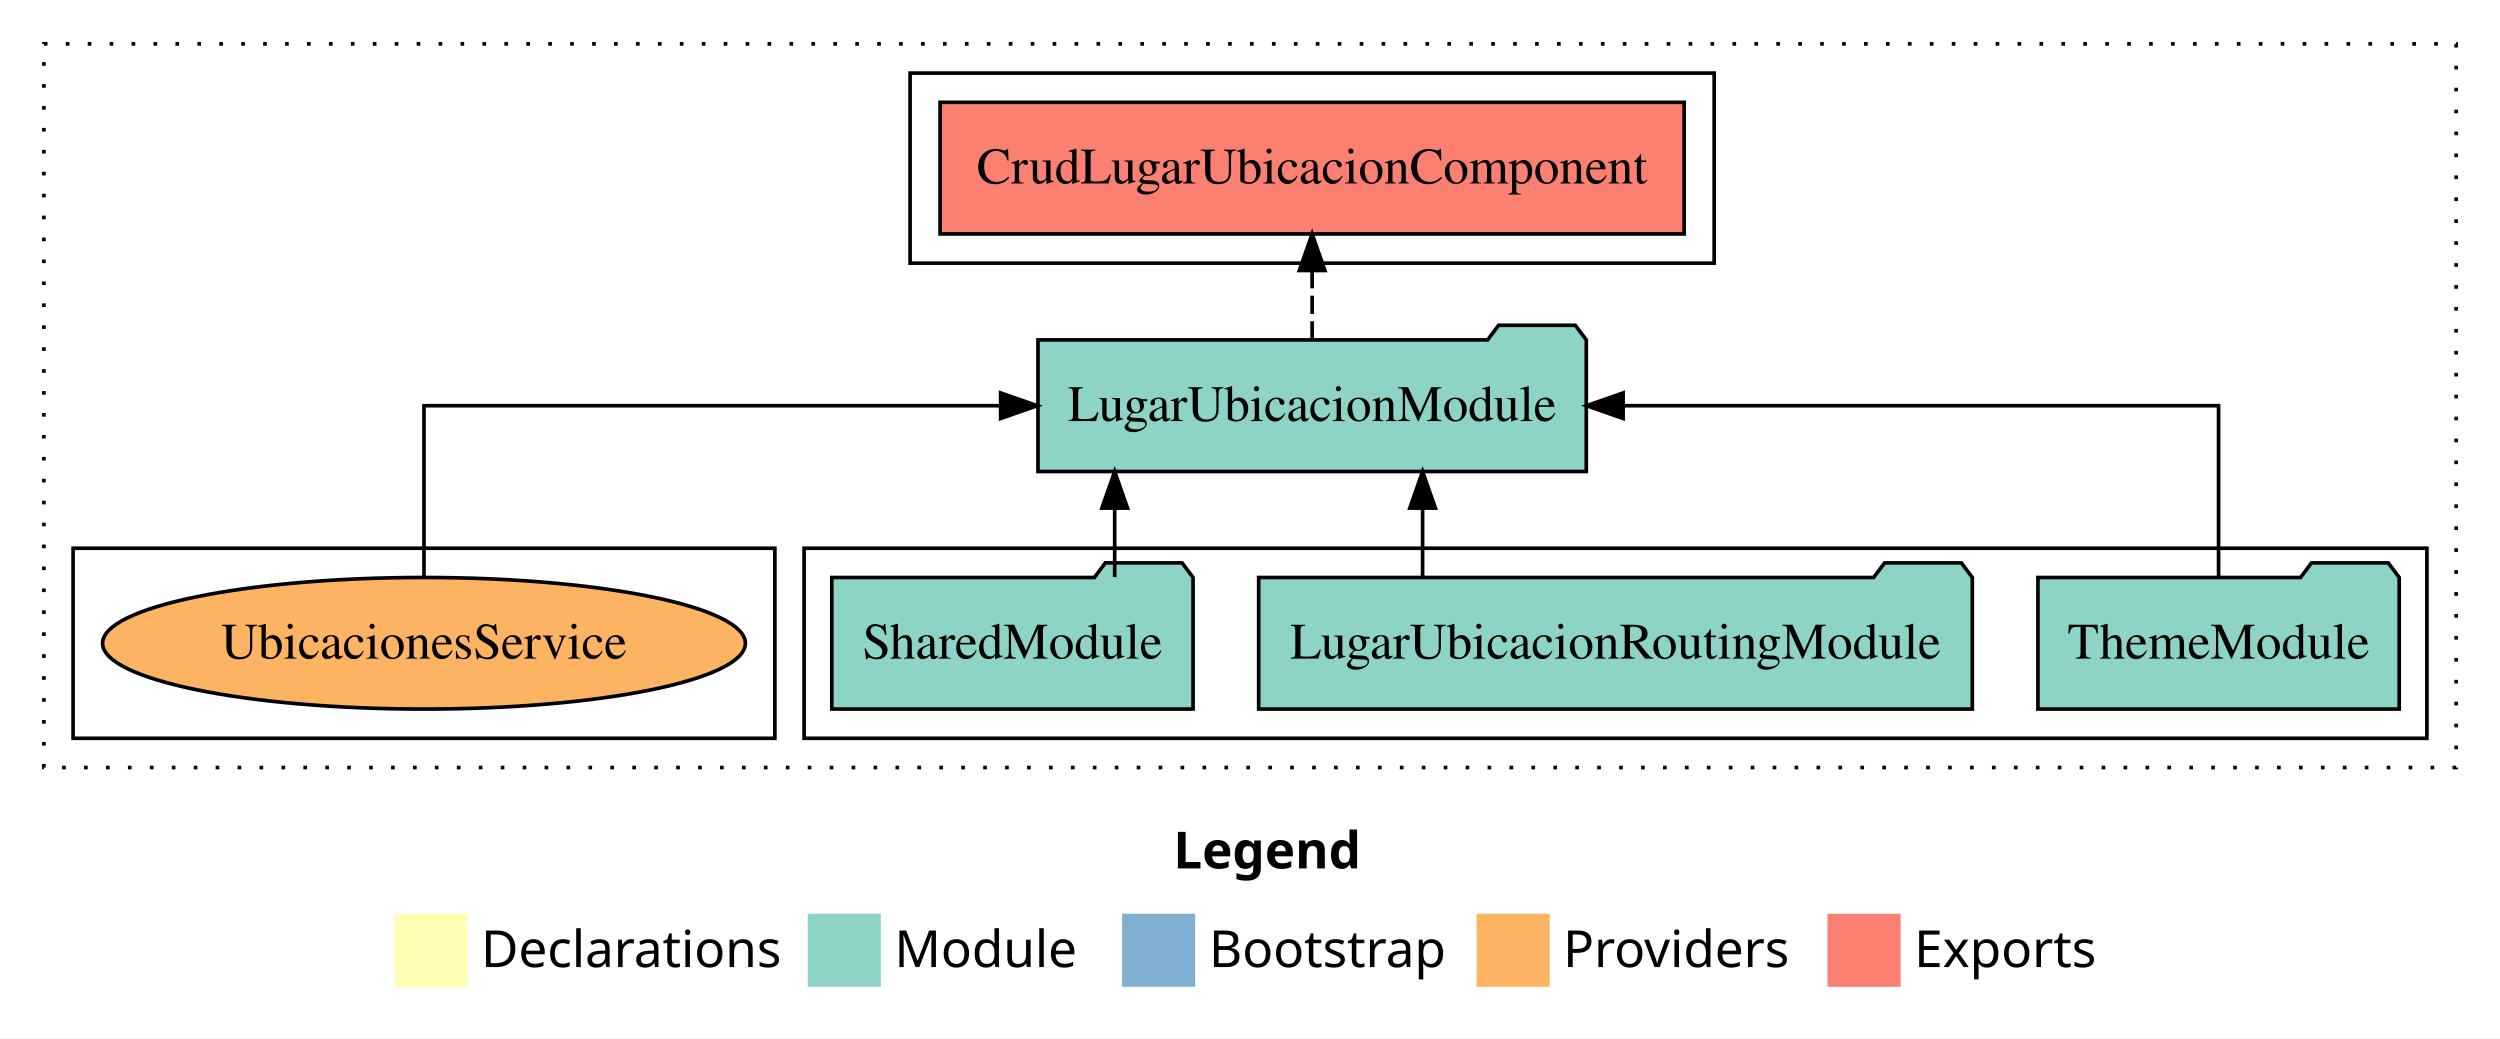
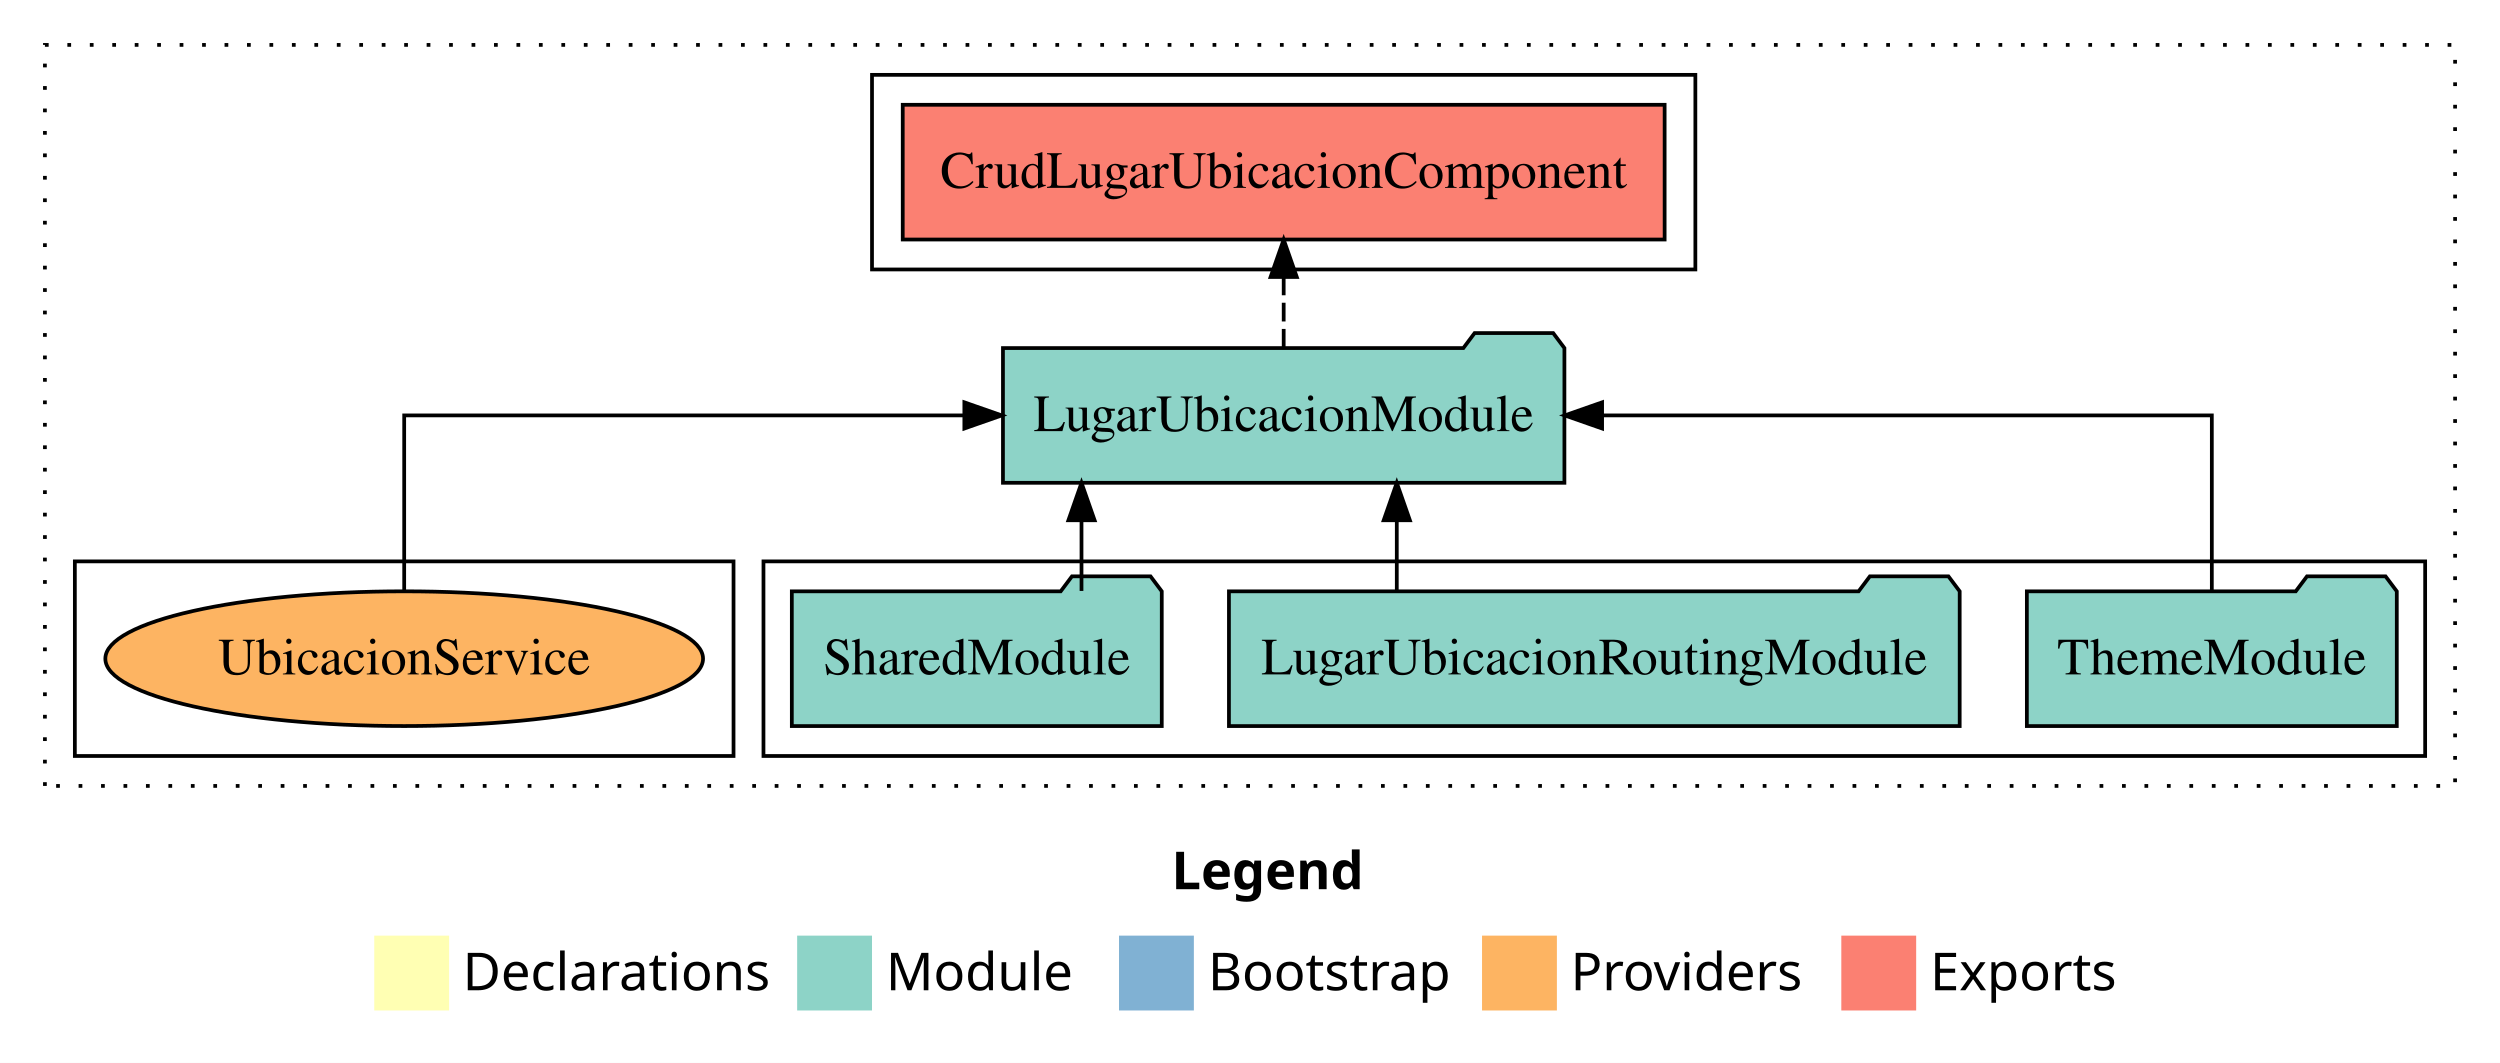
- <svg xmlns="http://www.w3.org/2000/svg" width="684pt" height="284pt" viewBox="0.00 0.00 684.00 284.00">
+ <svg xmlns="http://www.w3.org/2000/svg" width="668pt" height="284pt" viewBox="0.00 0.00 668.00 284.00">
  <g id="graph0" class="graph" transform="scale(1 1) rotate(0) translate(4 280)">
-     <polygon fill="#ffffff" stroke="transparent" points="-4,4 -4,-280 680,-280 680,4 -4,4" />
-     <text text-anchor="start" x="317.009" y="-42.4" font-family="sans-serif" font-weight="bold" font-size="14.00" fill="#000000">Legend</text>
-     <polygon fill="#ffffb3" stroke="transparent" points="104,-10 104,-30 124,-30 124,-10 104,-10" />
-     <text text-anchor="start" x="127.629" y="-15.4" font-family="sans-serif" font-size="14.00" fill="#000000">  Declarations</text>
-     <polygon fill="#8dd3c7" stroke="transparent" points="217,-10 217,-30 237,-30 237,-10 217,-10" />
-     <text text-anchor="start" x="240.725" y="-15.4" font-family="sans-serif" font-size="14.00" fill="#000000">  Module</text>
-     <polygon fill="#80b1d3" stroke="transparent" points="303,-10 303,-30 323,-30 323,-10 303,-10" />
-     <text text-anchor="start" x="326.781" y="-15.4" font-family="sans-serif" font-size="14.00" fill="#000000">  Bootstrap</text>
-     <polygon fill="#fdb462" stroke="transparent" points="400,-10 400,-30 420,-30 420,-10 400,-10" />
-     <text text-anchor="start" x="423.673" y="-15.4" font-family="sans-serif" font-size="14.00" fill="#000000">  Providers</text>
-     <polygon fill="#fb8072" stroke="transparent" points="496,-10 496,-30 516,-30 516,-10 496,-10" />
-     <text text-anchor="start" x="519.726" y="-15.4" font-family="sans-serif" font-size="14.00" fill="#000000">  Exports</text>
+     <polygon fill="#ffffff" stroke="transparent" points="-4,4 -4,-280 664,-280 664,4 -4,4" />
+     <text text-anchor="start" x="309.009" y="-42.4" font-family="sans-serif" font-weight="bold" font-size="14.00" fill="#000000">Legend</text>
+     <polygon fill="#ffffb3" stroke="transparent" points="96,-10 96,-30 116,-30 116,-10 96,-10" />
+     <text text-anchor="start" x="119.629" y="-15.4" font-family="sans-serif" font-size="14.00" fill="#000000">  Declarations</text>
+     <polygon fill="#8dd3c7" stroke="transparent" points="209,-10 209,-30 229,-30 229,-10 209,-10" />
+     <text text-anchor="start" x="232.725" y="-15.4" font-family="sans-serif" font-size="14.00" fill="#000000">  Module</text>
+     <polygon fill="#80b1d3" stroke="transparent" points="295,-10 295,-30 315,-30 315,-10 295,-10" />
+     <text text-anchor="start" x="318.781" y="-15.4" font-family="sans-serif" font-size="14.00" fill="#000000">  Bootstrap</text>
+     <polygon fill="#fdb462" stroke="transparent" points="392,-10 392,-30 412,-30 412,-10 392,-10" />
+     <text text-anchor="start" x="415.673" y="-15.4" font-family="sans-serif" font-size="14.00" fill="#000000">  Providers</text>
+     <polygon fill="#fb8072" stroke="transparent" points="488,-10 488,-30 508,-30 508,-10 488,-10" />
+     <text text-anchor="start" x="511.726" y="-15.4" font-family="sans-serif" font-size="14.00" fill="#000000">  Exports</text>
    <g id="clust1" class="cluster">
-       <polygon fill="none" stroke="#000000" stroke-dasharray="1,5" points="8,-70 8,-268 668,-268 668,-70 8,-70" />
+       <polygon fill="none" stroke="#000000" stroke-dasharray="1,5" points="8,-70 8,-268 652,-268 652,-70 8,-70" />
    </g>
    <g id="clust3" class="cluster">
-       <polygon fill="none" stroke="#000000" points="216,-78 216,-130 660,-130 660,-78 216,-78" />
+       <polygon fill="none" stroke="#000000" points="200,-78 200,-130 644,-130 644,-78 200,-78" />
    </g>
    <g id="clust4" class="cluster">
-       <polygon fill="none" stroke="#000000" points="245,-208 245,-260 465,-260 465,-208 245,-208" />
+       <polygon fill="none" stroke="#000000" points="229,-208 229,-260 449,-260 449,-208 229,-208" />
    </g>
    <g id="clust6" class="cluster">
-       <polygon fill="none" stroke="#000000" points="16,-78 16,-130 208,-130 208,-78 16,-78" />
+       <polygon fill="none" stroke="#000000" points="16,-78 16,-130 192,-130 192,-78 16,-78" />
    </g>
    <g id="node1" class="node">
-       <polygon fill="#8dd3c7" stroke="#000000" points="652.423,-122 649.423,-126 628.423,-126 625.423,-122 553.577,-122 553.577,-86 652.423,-86 652.423,-122" />
-       <text text-anchor="middle" x="603" y="-99.8" font-family="Times,serif" font-size="14.00" fill="#000000">ThemeModule</text>
+       <polygon fill="#8dd3c7" stroke="#000000" points="636.423,-122 633.423,-126 612.423,-126 609.423,-122 537.577,-122 537.577,-86 636.423,-86 636.423,-122" />
+       <text text-anchor="middle" x="587" y="-99.8" font-family="Times,serif" font-size="14.00" fill="#000000">ThemeModule</text>
    </g>
    <g id="node4" class="node">
-       <polygon fill="#8dd3c7" stroke="#000000" points="430.01,-187 427.01,-191 406.01,-191 403.01,-187 279.99,-187 279.99,-151 430.01,-151 430.01,-187" />
-       <text text-anchor="middle" x="355" y="-164.8" font-family="Times,serif" font-size="14.00" fill="#000000">LugarUbicacionModule</text>
+       <polygon fill="#8dd3c7" stroke="#000000" points="414.01,-187 411.01,-191 390.01,-191 387.01,-187 263.99,-187 263.99,-151 414.01,-151 414.01,-187" />
+       <text text-anchor="middle" x="339" y="-164.8" font-family="Times,serif" font-size="14.00" fill="#000000">LugarUbicacionModule</text>
    </g>
    <g id="edge1" class="edge">
-       <path fill="none" stroke="#000000" d="M603,-122.106C603,-141.339 603,-169 603,-169 603,-169 440.081,-169 440.081,-169" />
-       <polygon fill="#000000" stroke="#000000" points="440.081,-165.5 430.081,-169 440.081,-172.5 440.081,-165.5" />
+       <path fill="none" stroke="#000000" d="M587,-122.106C587,-141.339 587,-169 587,-169 587,-169 424.081,-169 424.081,-169" />
+       <polygon fill="#000000" stroke="#000000" points="424.081,-165.5 414.081,-169 424.081,-172.5 424.081,-165.5" />
    </g>
    <g id="node2" class="node">
-       <polygon fill="#8dd3c7" stroke="#000000" points="535.627,-122 532.627,-126 511.627,-126 508.627,-122 340.373,-122 340.373,-86 535.627,-86 535.627,-122" />
-       <text text-anchor="middle" x="438" y="-99.8" font-family="Times,serif" font-size="14.00" fill="#000000">LugarUbicacionRoutingModule</text>
+       <polygon fill="#8dd3c7" stroke="#000000" points="519.627,-122 516.627,-126 495.627,-126 492.627,-122 324.373,-122 324.373,-86 519.627,-86 519.627,-122" />
+       <text text-anchor="middle" x="422" y="-99.8" font-family="Times,serif" font-size="14.00" fill="#000000">LugarUbicacionRoutingModule</text>
    </g>
    <g id="edge2" class="edge">
-       <path fill="none" stroke="#000000" d="M385.221,-122.106C385.221,-122.106 385.221,-140.991 385.221,-140.991" />
-       <polygon fill="#000000" stroke="#000000" points="381.721,-140.991 385.221,-150.991 388.721,-140.991 381.721,-140.991" />
+       <path fill="none" stroke="#000000" d="M369.221,-122.106C369.221,-122.106 369.221,-140.991 369.221,-140.991" />
+       <polygon fill="#000000" stroke="#000000" points="365.721,-140.991 369.221,-150.991 372.721,-140.991 365.721,-140.991" />
    </g>
    <g id="node3" class="node">
-       <polygon fill="#8dd3c7" stroke="#000000" points="322.423,-122 319.423,-126 298.423,-126 295.423,-122 223.577,-122 223.577,-86 322.423,-86 322.423,-122" />
-       <text text-anchor="middle" x="273" y="-99.8" font-family="Times,serif" font-size="14.00" fill="#000000">SharedModule</text>
+       <polygon fill="#8dd3c7" stroke="#000000" points="306.423,-122 303.423,-126 282.423,-126 279.423,-122 207.577,-122 207.577,-86 306.423,-86 306.423,-122" />
+       <text text-anchor="middle" x="257" y="-99.8" font-family="Times,serif" font-size="14.00" fill="#000000">SharedModule</text>
    </g>
    <g id="edge3" class="edge">
-       <path fill="none" stroke="#000000" d="M300.978,-122.106C300.978,-122.106 300.978,-140.991 300.978,-140.991" />
-       <polygon fill="#000000" stroke="#000000" points="297.478,-140.991 300.978,-150.991 304.478,-140.991 297.478,-140.991" />
+       <path fill="none" stroke="#000000" d="M284.978,-122.106C284.978,-122.106 284.978,-140.991 284.978,-140.991" />
+       <polygon fill="#000000" stroke="#000000" points="281.478,-140.991 284.978,-150.991 288.478,-140.991 281.478,-140.991" />
    </g>
    <g id="node5" class="node">
-       <polygon fill="#fb8072" stroke="#000000" points="456.789,-252 253.211,-252 253.211,-216 456.789,-216 456.789,-252" />
-       <text text-anchor="middle" x="355" y="-229.8" font-family="Times,serif" font-size="14.00" fill="#000000">CrudLugarUbicacionComponent </text>
+       <polygon fill="#fb8072" stroke="#000000" points="440.789,-252 237.211,-252 237.211,-216 440.789,-216 440.789,-252" />
+       <text text-anchor="middle" x="339" y="-229.8" font-family="Times,serif" font-size="14.00" fill="#000000">CrudLugarUbicacionComponent </text>
    </g>
    <g id="edge4" class="edge">
-       <path fill="none" stroke="#000000" stroke-dasharray="5,2" d="M355,-187.106C355,-187.106 355,-205.991 355,-205.991" />
-       <polygon fill="#000000" stroke="#000000" points="351.5,-205.991 355,-215.991 358.5,-205.991 351.5,-205.991" />
+       <path fill="none" stroke="#000000" stroke-dasharray="5,2" d="M339,-187.106C339,-187.106 339,-205.991 339,-205.991" />
+       <polygon fill="#000000" stroke="#000000" points="335.5,-205.991 339,-215.991 342.5,-205.991 335.5,-205.991" />
    </g>
    <g id="node6" class="node">
-       <ellipse fill="#fdb462" stroke="#000000" cx="112" cy="-104" rx="87.937" ry="18" />
-       <text text-anchor="middle" x="112" y="-99.8" font-family="Times,serif" font-size="14.00" fill="#000000">UbicacionesService</text>
+       <ellipse fill="#fdb462" stroke="#000000" cx="104" cy="-104" rx="79.853" ry="18" />
+       <text text-anchor="middle" x="104" y="-99.8" font-family="Times,serif" font-size="14.00" fill="#000000">UbicacionService</text>
    </g>
    <g id="edge5" class="edge">
-       <path fill="none" stroke="#000000" d="M112,-122.106C112,-141.339 112,-169 112,-169 112,-169 269.777,-169 269.777,-169" />
-       <polygon fill="#000000" stroke="#000000" points="269.777,-172.5 279.777,-169 269.777,-165.5 269.777,-172.5" />
+       <path fill="none" stroke="#000000" d="M104,-122.106C104,-141.339 104,-169 104,-169 104,-169 253.675,-169 253.675,-169" />
+       <polygon fill="#000000" stroke="#000000" points="253.675,-172.5 263.675,-169 253.675,-165.5 253.675,-172.5" />
    </g>
  </g>
</svg>
